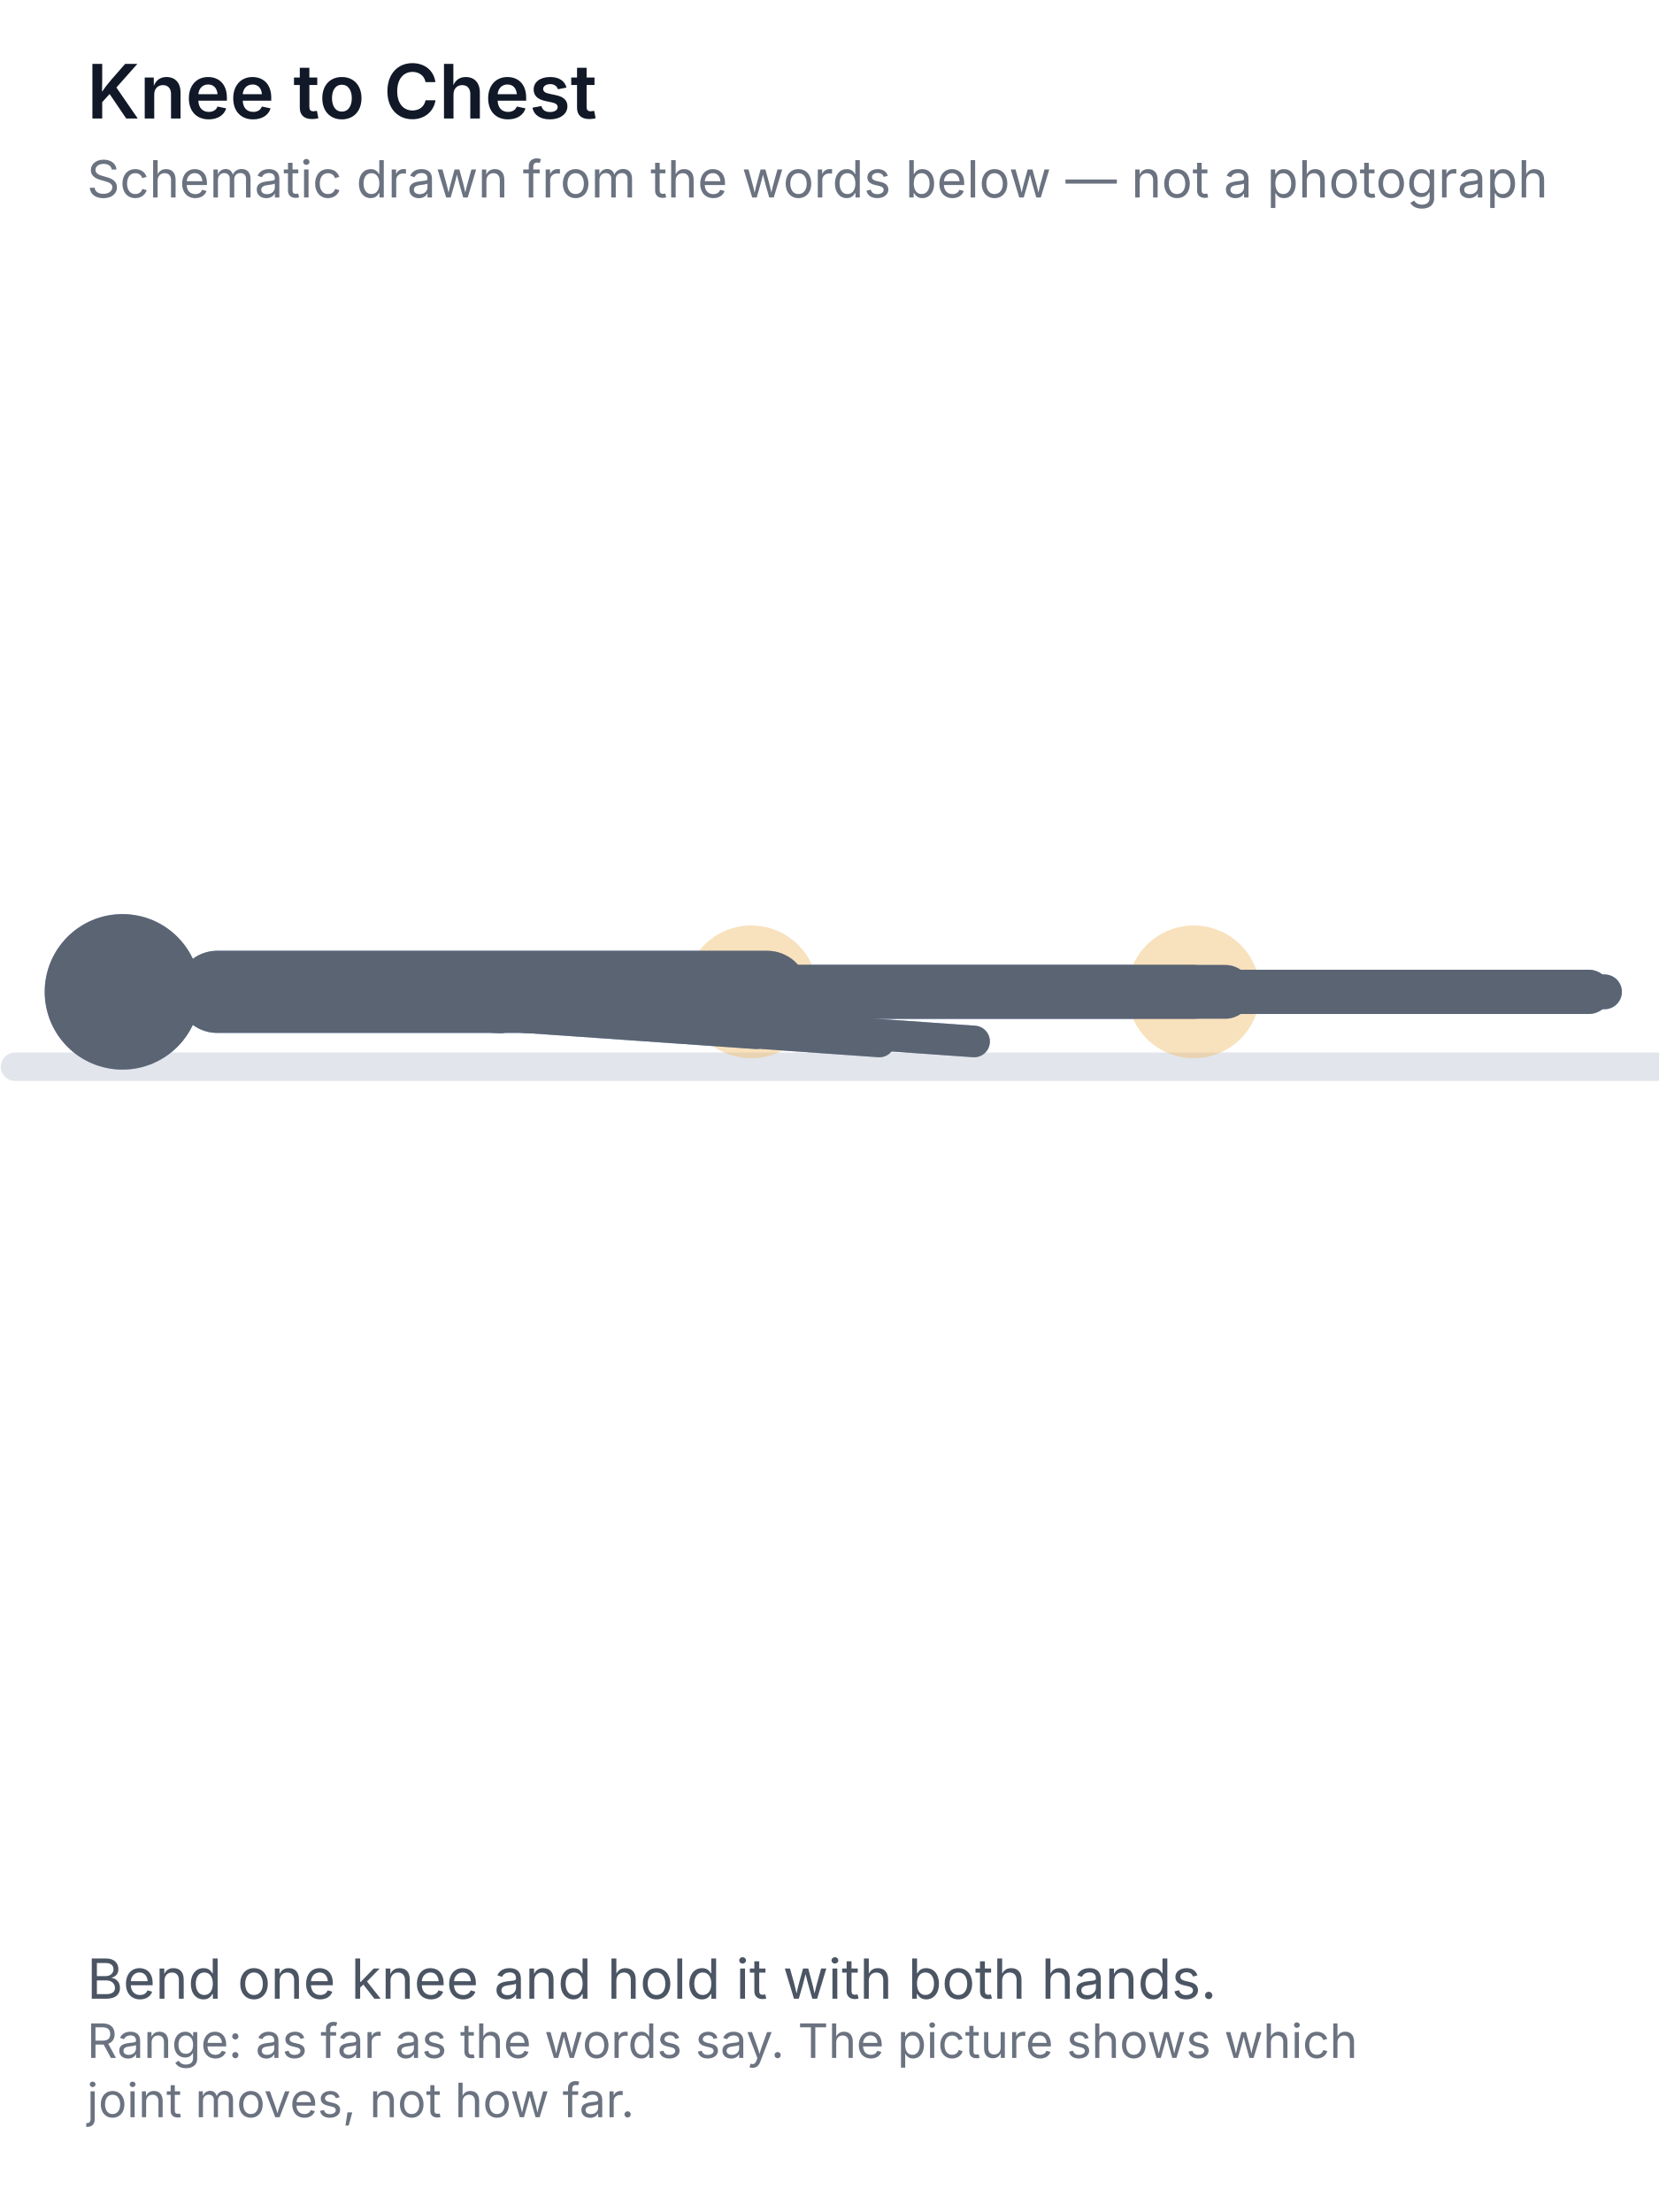
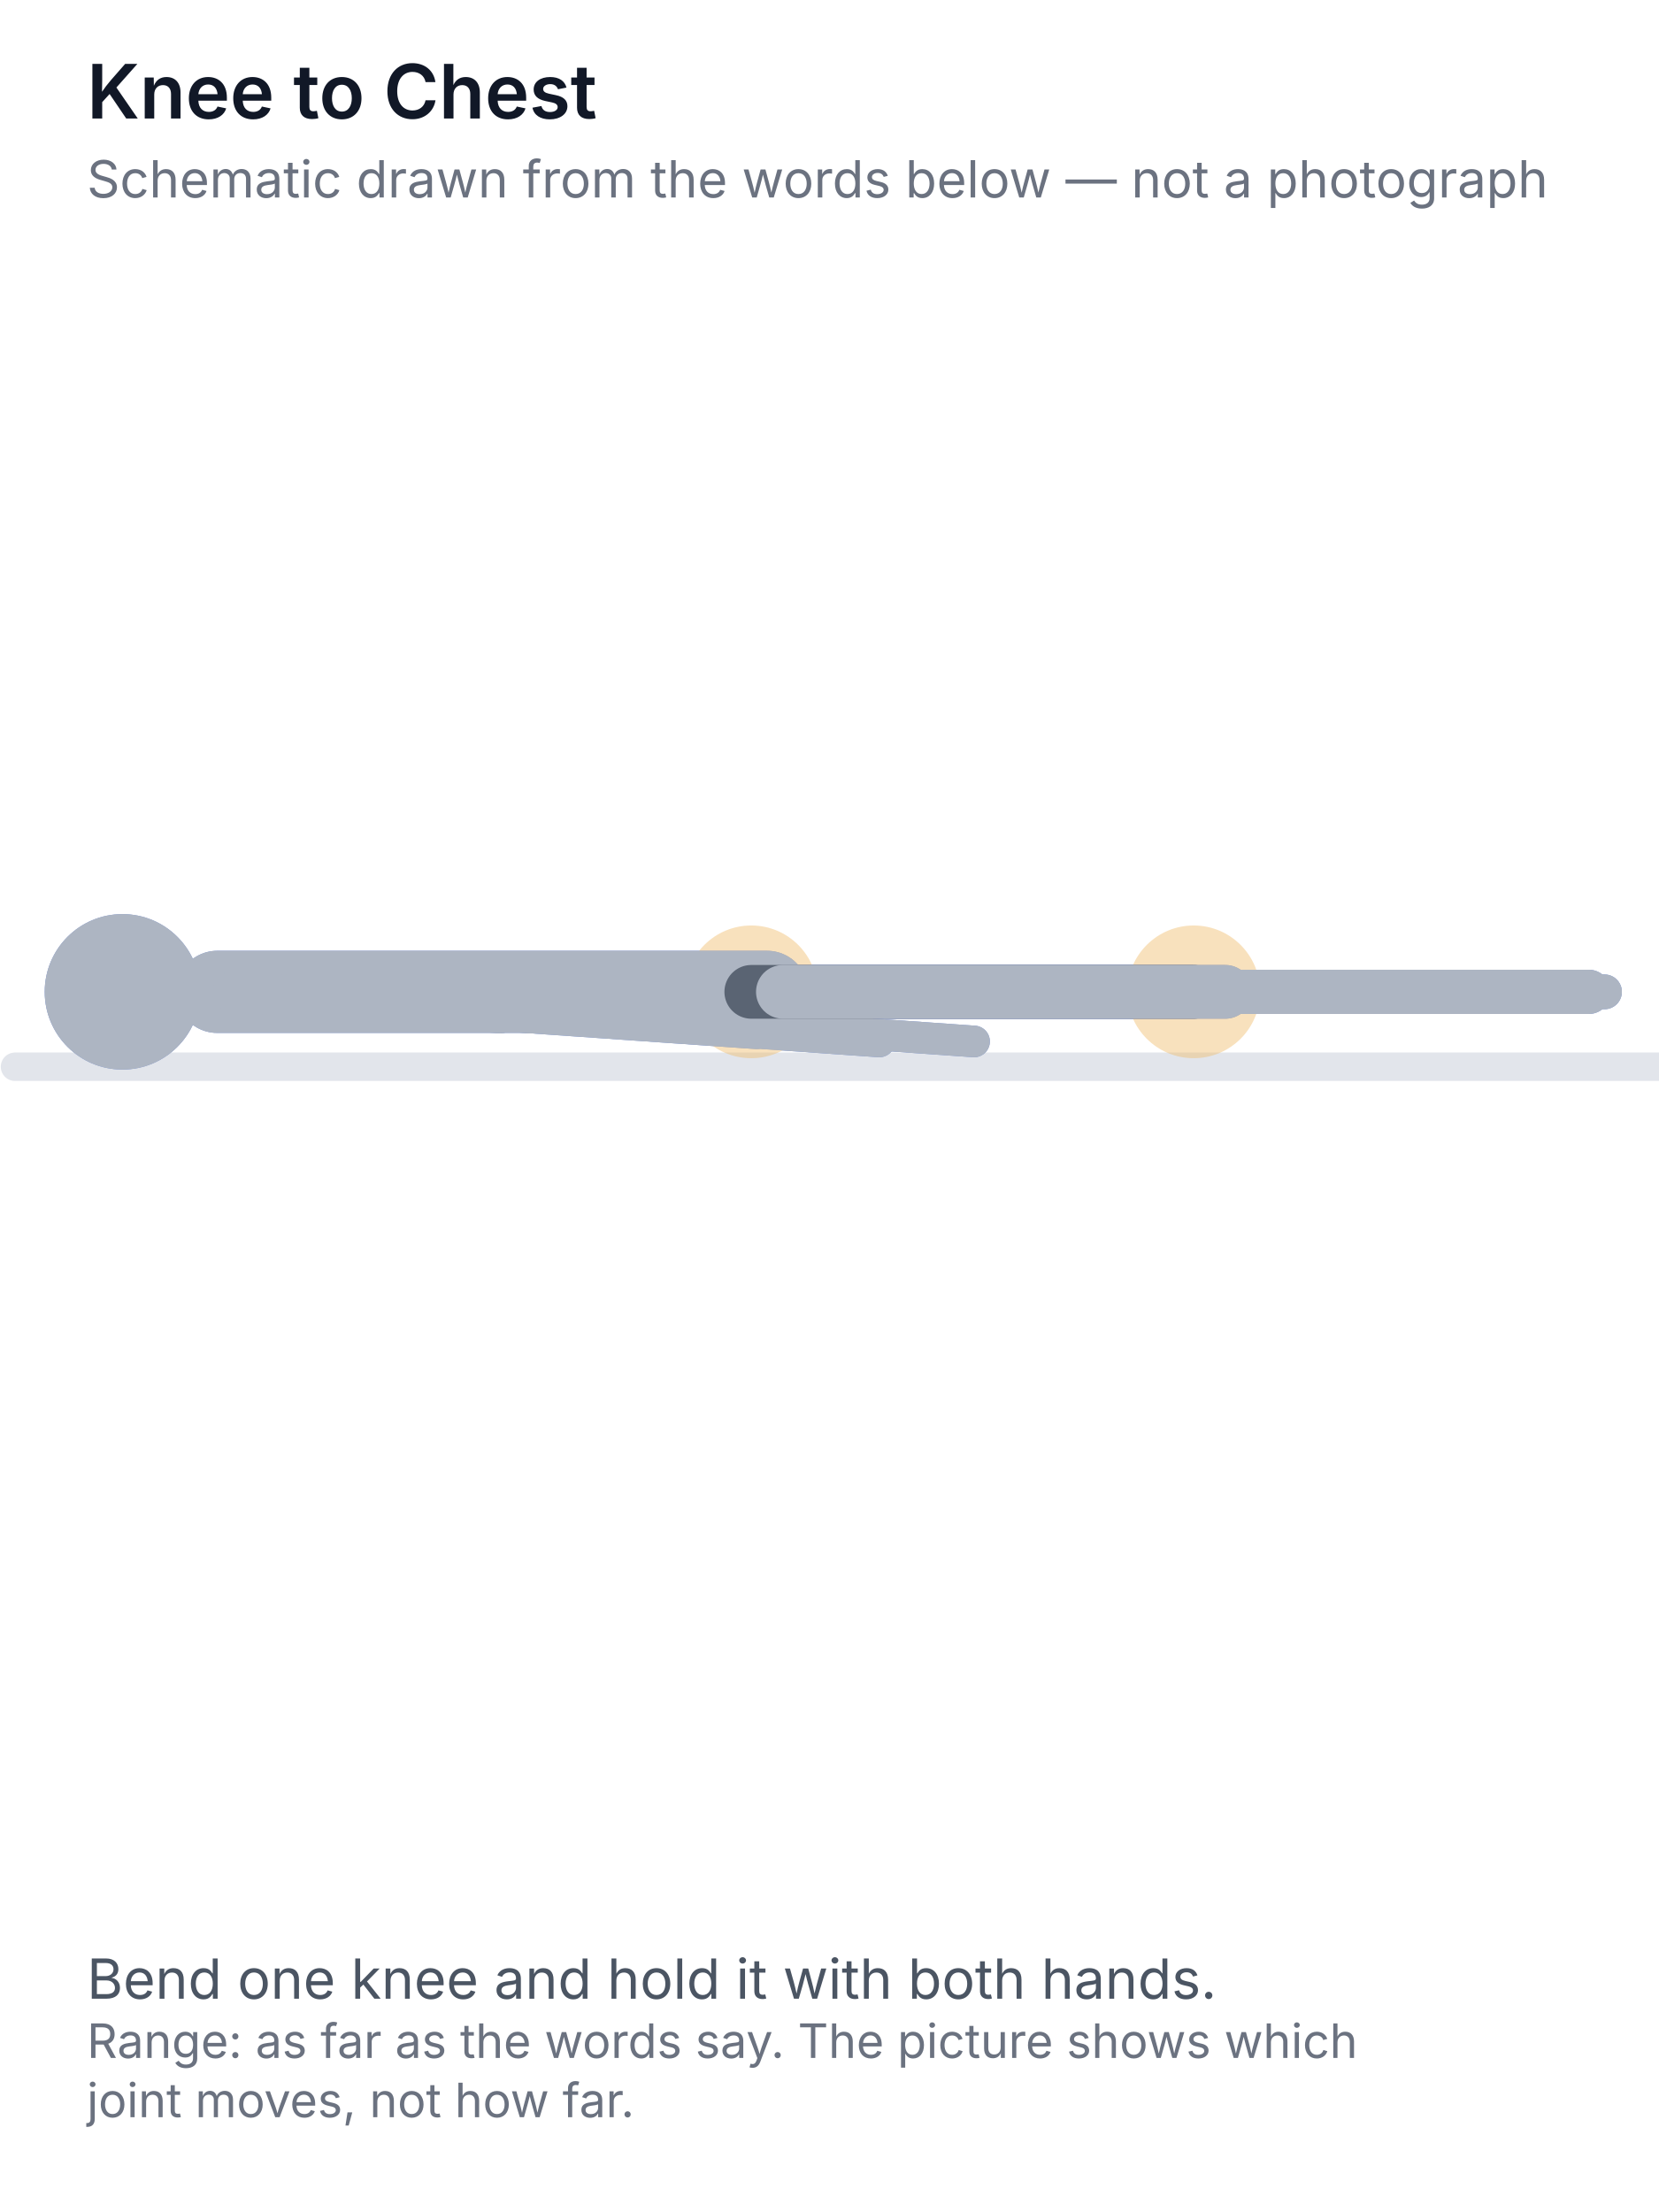
<svg xmlns="http://www.w3.org/2000/svg" viewBox="0 0 420 560" width="420" height="560" role="img" aria-labelledby="fig-title-str-lowerback-01">
  <style>
    .mv { will-change: transform; }
    @keyframes mv-legL {
      0% { transform: rotate(0deg); }
      19.8% { transform: rotate(-80deg); }
      25.8% { transform: rotate(-80deg); }
      54.8% { transform: rotate(-80deg); }
      77.4% { transform: rotate(-80deg); }
      97.2% { transform: rotate(0deg); }
      100% { transform: rotate(0deg); }
    }
    @keyframes mv-shinL {
      0% { transform: rotate(0deg); }
      25.8% { transform: rotate(0deg); }
      45.6% { transform: rotate(74deg); }
      54.8% { transform: rotate(74deg); }
      74.6% { transform: rotate(0deg); }
      77.4% { transform: rotate(0deg); }
      100% { transform: rotate(0deg); }
    }
    /* Reduced motion and print both fall back to the two states, which say the same
       thing without moving: the faded body is where it starts, the solid outline and
       the arc are where it ends. */
    @media (prefers-reduced-motion: reduce), print {
      .live { display: none; }
      .end { opacity: 1 !important; }
    }
  </style>
  <rect width="420" height="560" fill="#FFFFFF" />
  <g transform="translate(74.2 -110.5) scale(0.8)">
    <path d="M-88 475.7 L449 475.7" stroke="#E2E5EB" stroke-width="9" stroke-linecap="round" fill="none" />
    <g class="ghost">
      <path d="M150 452 L-24 452" stroke="#C9CFDA" stroke-opacity="0.95" stroke-width="26" stroke-linecap="round" fill="none" />
      <circle cx="-54" cy="452" r="24.6" fill="#C9CFDA" opacity="0.95" />
      <path d="M-29 452 L65.5 458.6" stroke="#C9CFDA" stroke-opacity="0.95" stroke-width="13" stroke-linecap="round" fill="none" />
      <path d="M60.5 458.6 L146.5 464.6" stroke="#C9CFDA" stroke-opacity="0.95" stroke-width="11" stroke-linecap="round" fill="none" />
      <path d="M141.5 464.6 L185.5 467.7" stroke="#C9CFDA" stroke-opacity="0.95" stroke-width="10" stroke-linecap="round" fill="none" />
      <path d="M-19 452 L75.5 458.6" stroke="#C9CFDA" stroke-opacity="0.95" stroke-width="13" stroke-linecap="round" fill="none" />
      <path d="M80.5 458.6 L166.5 464.6" stroke="#C9CFDA" stroke-opacity="0.95" stroke-width="11" stroke-linecap="round" fill="none" />
      <path d="M171.5 464.6 L215.5 467.7" stroke="#C9CFDA" stroke-opacity="0.95" stroke-width="10" stroke-linecap="round" fill="none" />
      <path d="M145 452 L285 452" stroke="#C9CFDA" stroke-opacity="0.95" stroke-width="17" stroke-linecap="round" fill="none" />
      <path d="M280 452 L390 452" stroke="#C9CFDA" stroke-opacity="0.95" stroke-width="14" stroke-linecap="round" fill="none" />
      <path d="M385 452 L349 450.7" stroke="#C9CFDA" stroke-opacity="0.95" stroke-width="11" stroke-linecap="round" fill="none" />
      <path d="M155 452 L295 452" stroke="#C9CFDA" stroke-opacity="0.95" stroke-width="17" stroke-linecap="round" fill="none" />
      <path d="M300 452 L410 452" stroke="#C9CFDA" stroke-opacity="0.95" stroke-width="14" stroke-linecap="round" fill="none" />
      <path d="M415 452 L379 450.7" stroke="#C9CFDA" stroke-opacity="0.95" stroke-width="11" stroke-linecap="round" fill="none" />
    </g>
-     <g class="end" opacity="0.4">
-       <path d="M150 452 L-24 452" stroke="#1D4ED8" stroke-opacity="0.55" stroke-width="26" stroke-linecap="round" fill="none" />
-       <circle cx="-54" cy="452" r="24.6" fill="#1D4ED8" opacity="0.55" />
-       <path d="M-29 452 L65.5 458.6" stroke="#1D4ED8" stroke-opacity="0.55" stroke-width="13" stroke-linecap="round" fill="none" />
-       <path d="M60.5 458.6 L146.5 464.6" stroke="#1D4ED8" stroke-opacity="0.55" stroke-width="11" stroke-linecap="round" fill="none" />
-       <path d="M141.5 464.6 L185.5 467.7" stroke="#1D4ED8" stroke-opacity="0.55" stroke-width="10" stroke-linecap="round" fill="none" />
-       <path d="M-19 452 L75.5 458.6" stroke="#1D4ED8" stroke-opacity="0.55" stroke-width="13" stroke-linecap="round" fill="none" />
-       <path d="M80.5 458.6 L166.5 464.6" stroke="#1D4ED8" stroke-opacity="0.55" stroke-width="11" stroke-linecap="round" fill="none" />
-       <path d="M171.5 464.6 L215.5 467.7" stroke="#1D4ED8" stroke-opacity="0.55" stroke-width="10" stroke-linecap="round" fill="none" />
-       <path d="M145 452 L285 452" stroke="#1D4ED8" stroke-opacity="0.55" stroke-width="17" stroke-linecap="round" fill="none" />
-       <path d="M280 452 L390 452" stroke="#1D4ED8" stroke-opacity="0.55" stroke-width="14" stroke-linecap="round" fill="none" />
-       <path d="M385 452 L349 450.7" stroke="#1D4ED8" stroke-opacity="0.55" stroke-width="11" stroke-linecap="round" fill="none" />
-       <path d="M155 452 L295 452" stroke="#1D4ED8" stroke-opacity="0.55" stroke-width="17" stroke-linecap="round" fill="none" />
-       <path d="M300 452 L410 452" stroke="#1D4ED8" stroke-opacity="0.55" stroke-width="14" stroke-linecap="round" fill="none" />
-       <path d="M415 452 L379 450.7" stroke="#1D4ED8" stroke-opacity="0.55" stroke-width="11" stroke-linecap="round" fill="none" />
+     <g class="end" opacity="0.62">
+       <path d="M150 452 L-24 452" stroke="#1D4ED8" stroke-opacity="0.72" stroke-width="26" stroke-linecap="round" fill="none" />
+       <circle cx="-54" cy="452" r="24.6" fill="#1D4ED8" opacity="0.72" />
+       <path d="M-29 452 L65.5 458.6" stroke="#1D4ED8" stroke-opacity="0.72" stroke-width="13" stroke-linecap="round" fill="none" />
+       <path d="M60.5 458.6 L146.5 464.6" stroke="#1D4ED8" stroke-opacity="0.72" stroke-width="11" stroke-linecap="round" fill="none" />
+       <path d="M141.5 464.6 L185.5 467.7" stroke="#1D4ED8" stroke-opacity="0.72" stroke-width="10" stroke-linecap="round" fill="none" />
+       <path d="M-19 452 L75.5 458.6" stroke="#1D4ED8" stroke-opacity="0.72" stroke-width="13" stroke-linecap="round" fill="none" />
+       <path d="M80.5 458.6 L166.5 464.6" stroke="#1D4ED8" stroke-opacity="0.72" stroke-width="11" stroke-linecap="round" fill="none" />
+       <path d="M171.5 464.6 L215.5 467.7" stroke="#1D4ED8" stroke-opacity="0.72" stroke-width="10" stroke-linecap="round" fill="none" />
+       <path d="M145 452 L285 452" stroke="#1D4ED8" stroke-opacity="0.72" stroke-width="17" stroke-linecap="round" fill="none" />
+       <path d="M280 452 L390 452" stroke="#1D4ED8" stroke-opacity="0.72" stroke-width="14" stroke-linecap="round" fill="none" />
+       <path d="M385 452 L349 450.7" stroke="#1D4ED8" stroke-opacity="0.72" stroke-width="11" stroke-linecap="round" fill="none" />
+       <path d="M155 452 L295 452" stroke="#1D4ED8" stroke-opacity="0.72" stroke-width="17" stroke-linecap="round" fill="none" />
+       <path d="M300 452 L410 452" stroke="#1D4ED8" stroke-opacity="0.72" stroke-width="14" stroke-linecap="round" fill="none" />
+       <path d="M415 452 L379 450.7" stroke="#1D4ED8" stroke-opacity="0.72" stroke-width="11" stroke-linecap="round" fill="none" />
    </g>
    <g class="focus">
      <circle cx="145" cy="452" r="21" fill="rgba(240, 190, 110, 0.45)" />
      <circle cx="285" cy="452" r="21" fill="rgba(240, 190, 110, 0.45)" />
    </g>
    <path d="M285 452 L285 452" stroke="#1D4ED8" stroke-width="3" stroke-dasharray="7 6" fill="none" opacity="0.85" />
    <path d="M285 452 L277.3 456.6 M285 452 L277.3 447.4" stroke="#1D4ED8" stroke-width="3" stroke-linecap="round" fill="none" opacity="0.85" />
    <g class="live">
      <g>
-         <path d="M150 452 L-24 452" stroke="#5A6473" stroke-width="26" stroke-linecap="round" fill="none" />
+         <path d="M150 452 L-24 452" stroke="#ADB5C2" stroke-width="26" stroke-linecap="round" fill="none" />
        <g>
-           <circle cx="-54" cy="452" r="24.6" fill="#5A6473" />
+           <circle cx="-54" cy="452" r="24.6" fill="#ADB5C2" />
        </g>
        <g>
-           <path d="M-29 452 L65.5 458.6" stroke="#5A6473" stroke-width="13" stroke-linecap="round" fill="none" />
+           <path d="M-29 452 L65.5 458.6" stroke="#ADB5C2" stroke-width="13" stroke-linecap="round" fill="none" />
          <g>
-             <path d="M60.5 458.6 L146.5 464.6" stroke="#5A6473" stroke-width="11" stroke-linecap="round" fill="none" />
+             <path d="M60.5 458.6 L146.5 464.6" stroke="#ADB5C2" stroke-width="11" stroke-linecap="round" fill="none" />
            <g>
-               <path d="M141.5 464.6 L185.5 467.7" stroke="#5A6473" stroke-width="10" stroke-linecap="round" fill="none" />
+               <path d="M141.5 464.6 L185.5 467.7" stroke="#ADB5C2" stroke-width="10" stroke-linecap="round" fill="none" />
            </g>
          </g>
        </g>
        <g>
-           <path d="M-19 452 L75.5 458.6" stroke="#5A6473" stroke-width="13" stroke-linecap="round" fill="none" />
+           <path d="M-19 452 L75.5 458.6" stroke="#ADB5C2" stroke-width="13" stroke-linecap="round" fill="none" />
          <g>
-             <path d="M80.5 458.6 L166.5 464.6" stroke="#5A6473" stroke-width="11" stroke-linecap="round" fill="none" />
+             <path d="M80.5 458.6 L166.5 464.6" stroke="#ADB5C2" stroke-width="11" stroke-linecap="round" fill="none" />
            <g>
-               <path d="M171.5 464.6 L215.5 467.7" stroke="#5A6473" stroke-width="10" stroke-linecap="round" fill="none" />
+               <path d="M171.5 464.6 L215.5 467.7" stroke="#ADB5C2" stroke-width="10" stroke-linecap="round" fill="none" />
            </g>
          </g>
        </g>
        <g class="mv" style="transform-origin:145px 452px;transform-box:view-box;animation:mv-legL 4.4s linear infinite">
          <path d="M145 452 L285 452" stroke="#5A6473" stroke-width="17" stroke-linecap="round" fill="none" />
          <g class="mv" style="transform-origin:280px 452px;transform-box:view-box;animation:mv-shinL 4.4s linear infinite">
            <path d="M280 452 L390 452" stroke="#5A6473" stroke-width="14" stroke-linecap="round" fill="none" />
            <g>
              <path d="M385 452 L349 450.7" stroke="#5A6473" stroke-width="11" stroke-linecap="round" fill="none" />
            </g>
          </g>
        </g>
        <g>
-           <path d="M155 452 L295 452" stroke="#5A6473" stroke-width="17" stroke-linecap="round" fill="none" />
+           <path d="M155 452 L295 452" stroke="#ADB5C2" stroke-width="17" stroke-linecap="round" fill="none" />
          <g>
-             <path d="M300 452 L410 452" stroke="#5A6473" stroke-width="14" stroke-linecap="round" fill="none" />
+             <path d="M300 452 L410 452" stroke="#ADB5C2" stroke-width="14" stroke-linecap="round" fill="none" />
            <g>
-               <path d="M415 452 L379 450.7" stroke="#5A6473" stroke-width="11" stroke-linecap="round" fill="none" />
+               <path d="M415 452 L379 450.7" stroke="#ADB5C2" stroke-width="11" stroke-linecap="round" fill="none" />
            </g>
          </g>
        </g>
      </g>
    </g>
  </g>
  <g font-family="system-ui, -apple-system, Segoe UI, sans-serif">
    <text x="22" y="30" font-size="19" font-weight="600" fill="#111827">Knee to Chest</text>
    <text x="22" y="50" font-size="13" fill="#6B7280">Schematic drawn from the words below — not a photograph</text>
    <text x="22" y="506" font-size="14" fill="#4B5563">Bend one knee and hold it with both hands.</text>
    <text x="22" y="521" font-size="12" fill="#6B7280">Range: as far as the words say. The picture shows which</text>
    <text x="22" y="536" font-size="12" fill="#6B7280">joint moves, not how far.</text>
  </g>
</svg>
